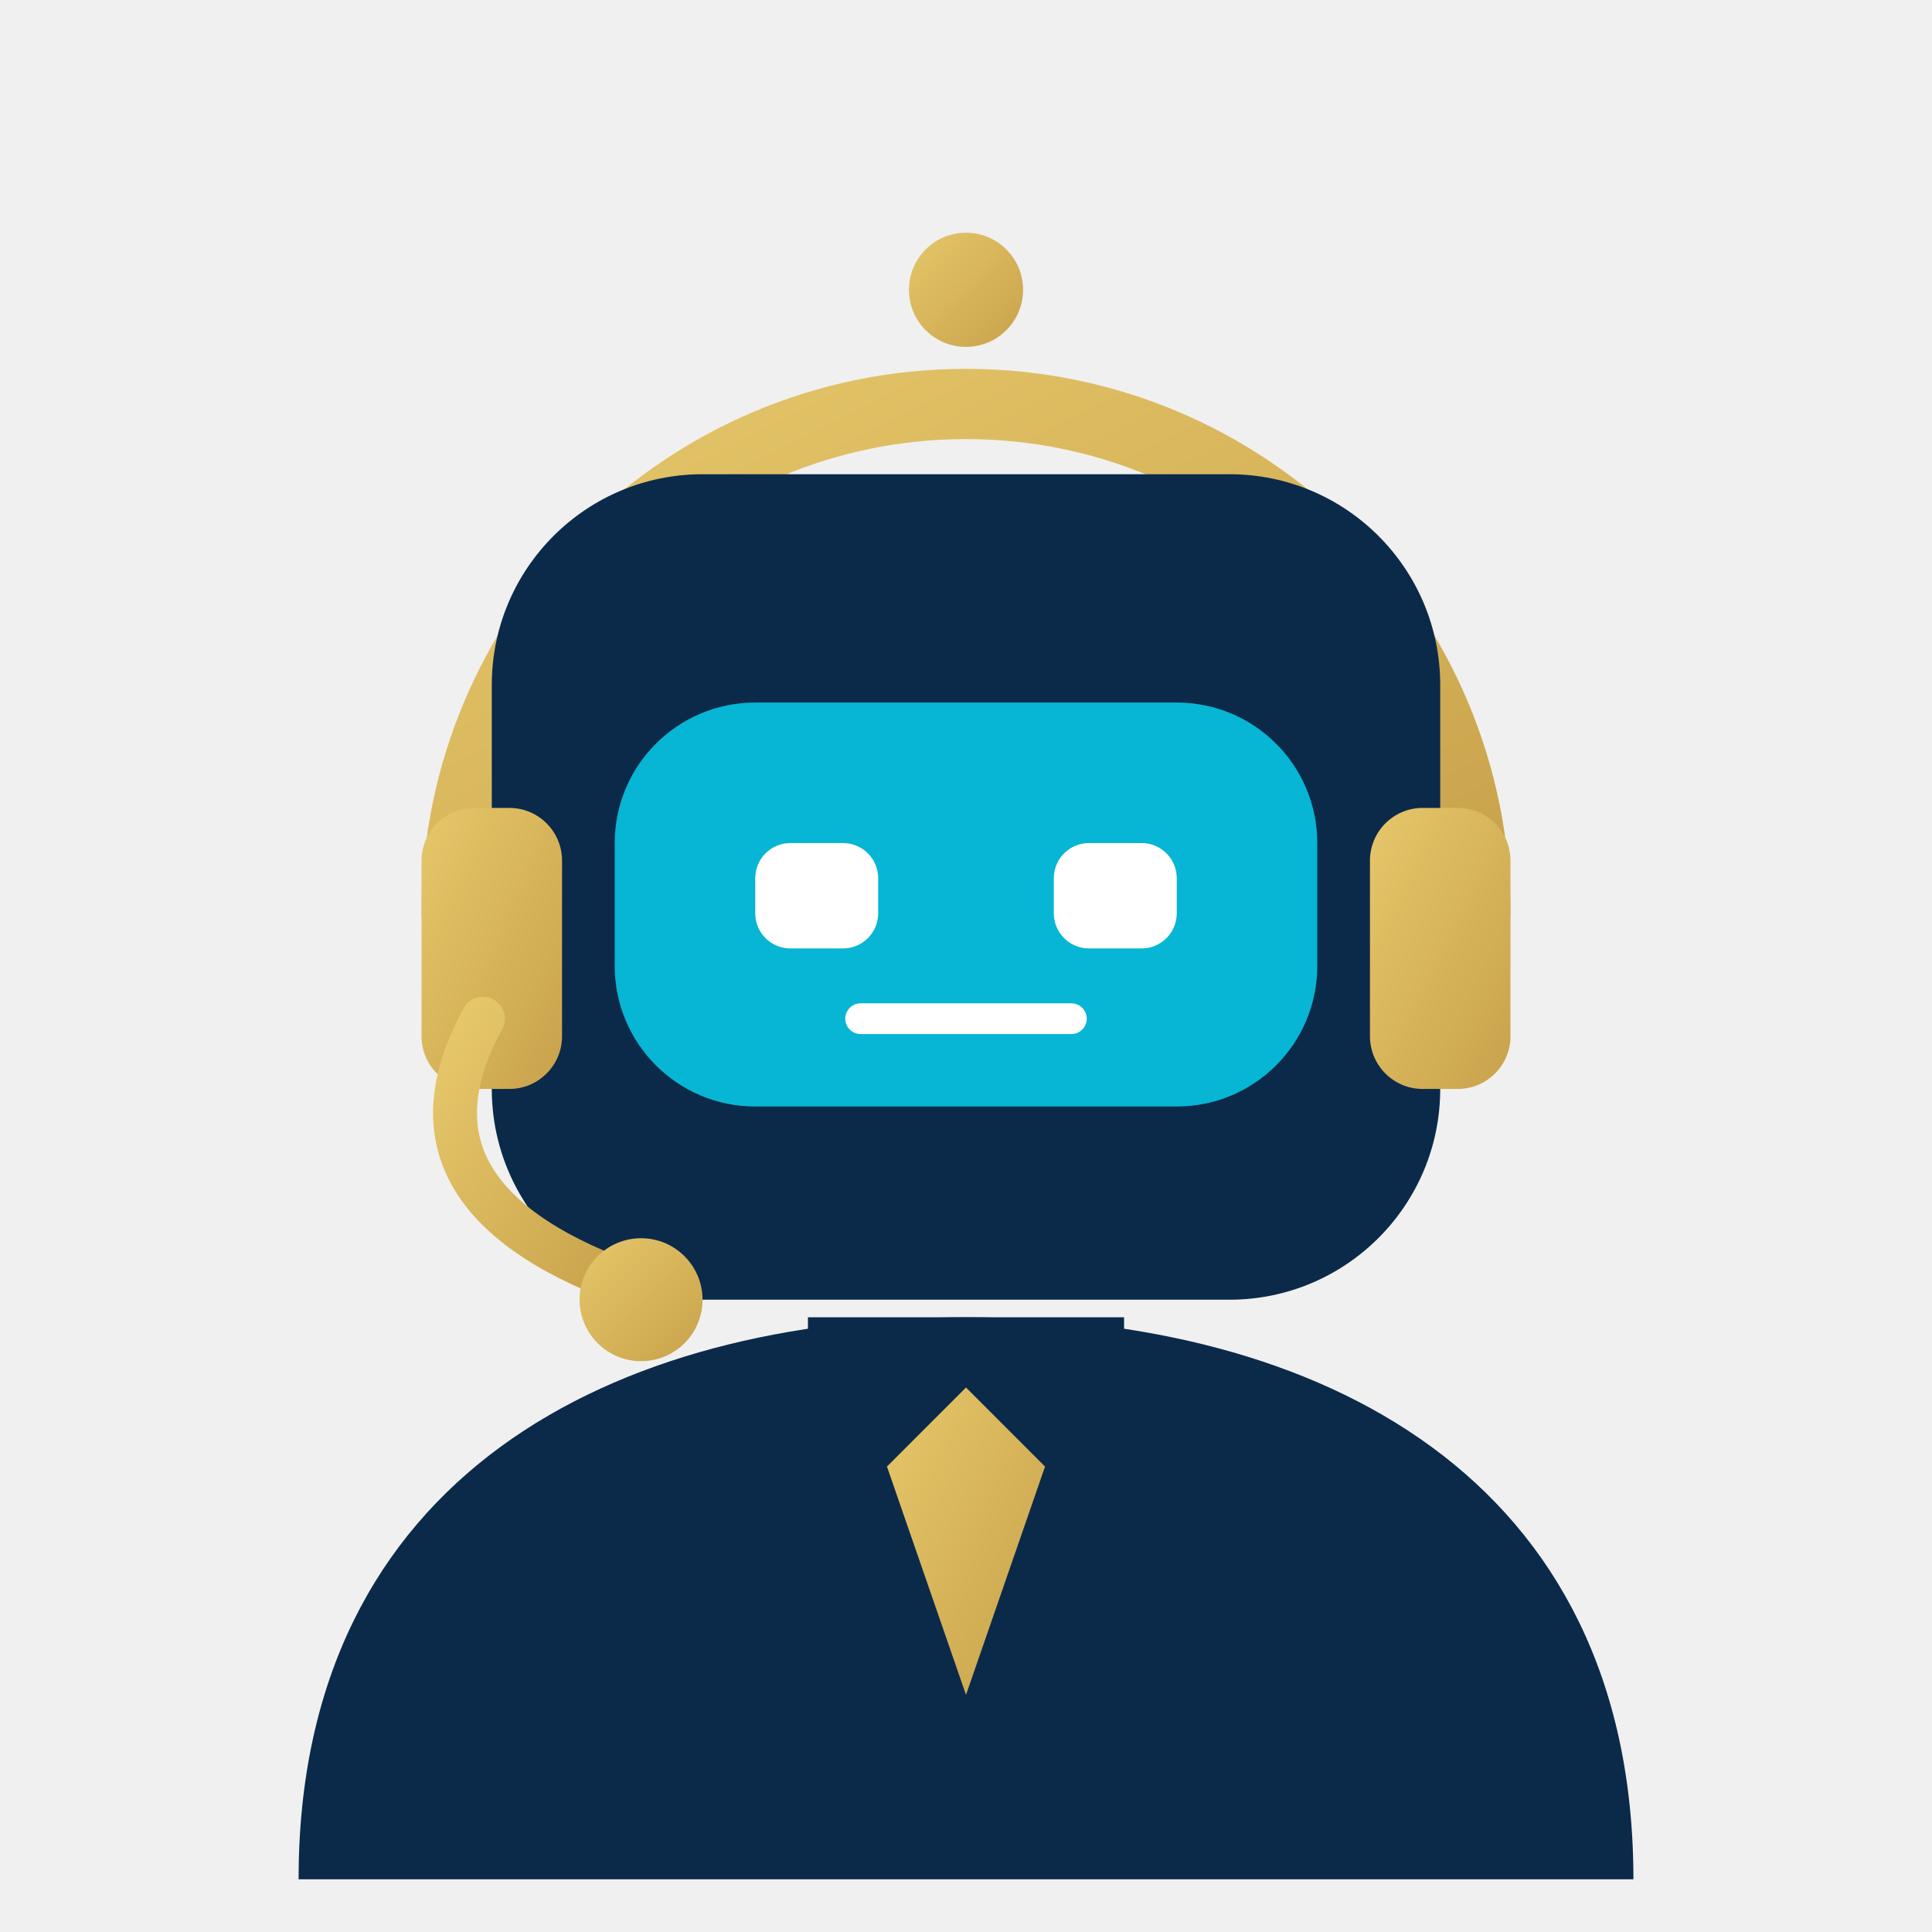
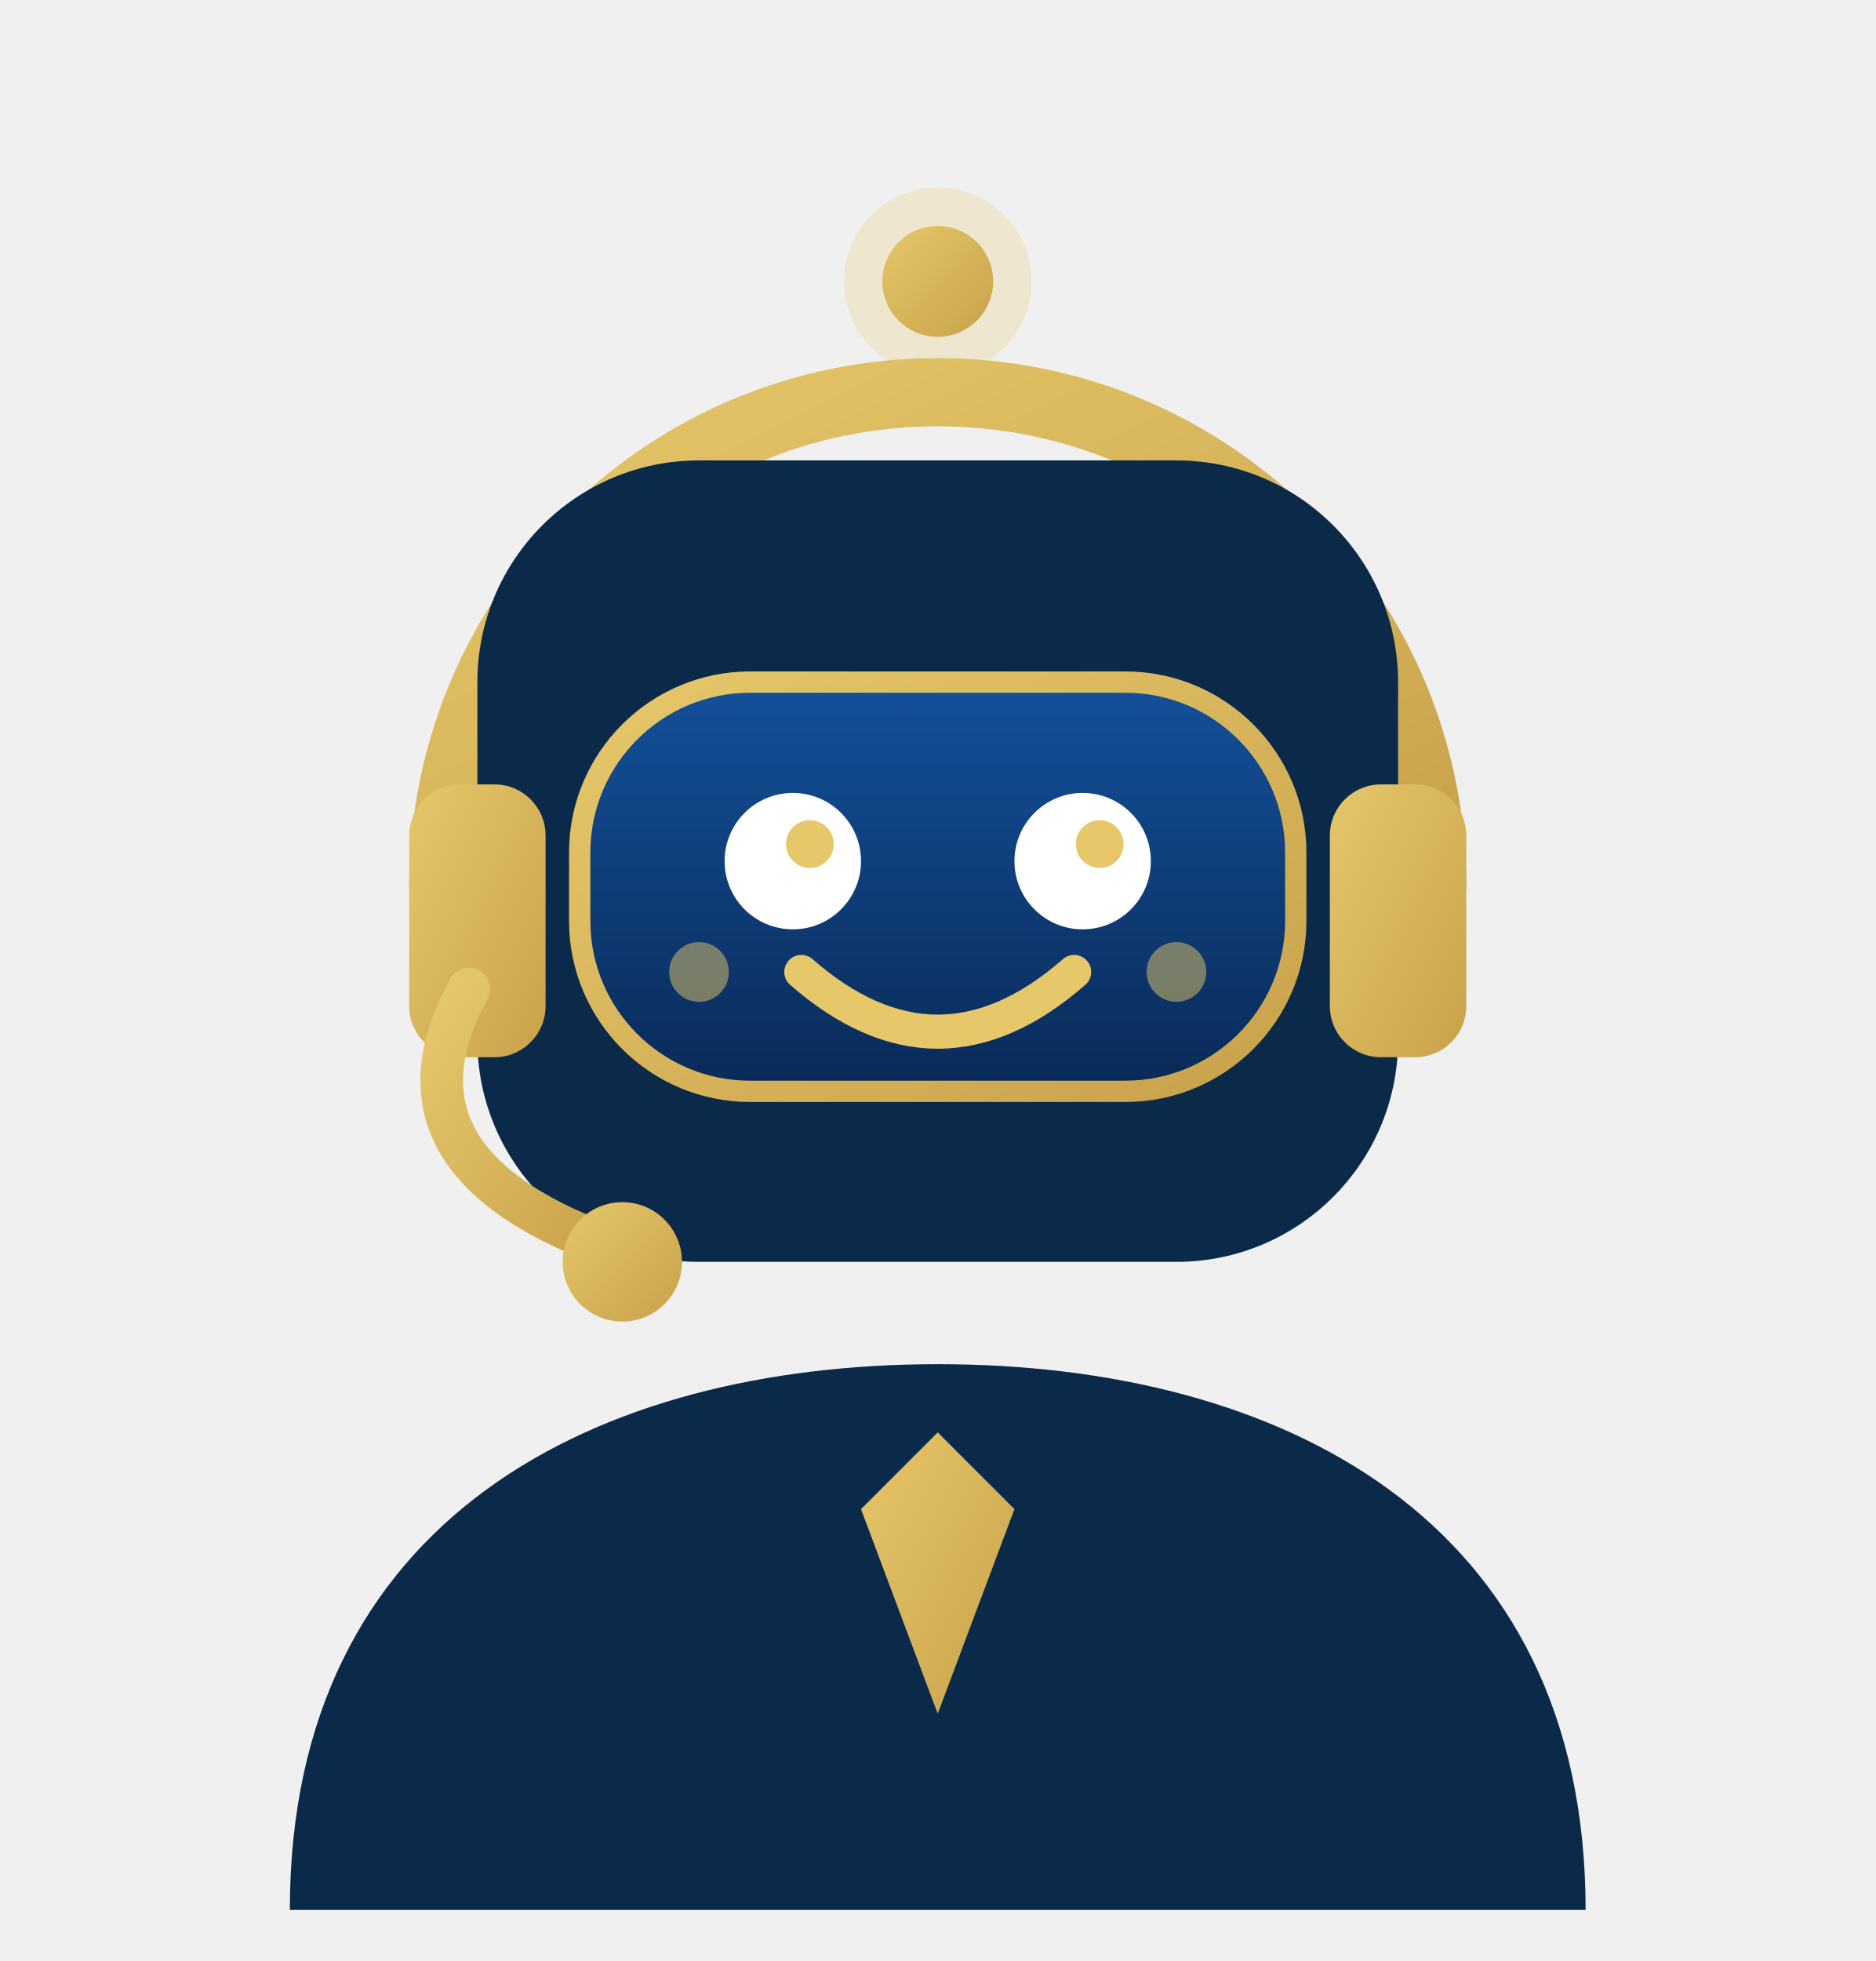
- <svg xmlns="http://www.w3.org/2000/svg" viewBox="0 0 220 220" width="220" height="220">
+ <svg xmlns="http://www.w3.org/2000/svg" viewBox="0 0 220 230" width="220" height="230">
  <defs>
-     <linearGradient id="g2" x1="0" y1="0" x2="1" y2="1">
+     <linearGradient id="gO" x1="0" y1="0" x2="1" y2="1">
      <stop offset="0" stop-color="#E6C76A" />
      <stop offset="1" stop-color="#C8A24B" />
    </linearGradient>
+     <linearGradient id="vO" x1="0" y1="0" x2="0" y2="1">
+       <stop offset="0" stop-color="#13509A" />
+       <stop offset="1" stop-color="#0A2A57" />
+     </linearGradient>
  </defs>
-   <path d="M34 214 C34 168 70 150 110 150 C150 150 186 168 186 214 Z" fill="#0B2A4A" />
-   <path d="M92 150 h36 v14 h-36 Z" fill="#0B2A4A" />
-   <path d="M110 158 l9 9 -9 26 -9 -26 Z" fill="url(#g2)" />
-   <path d="M52 104 a58 58 0 0 1 116 0" fill="none" stroke="url(#g2)" stroke-width="8" stroke-linecap="round" />
-   <rect x="56" y="54" width="108" height="94" rx="24" fill="#0B2A4A" />
-   <rect x="70" y="80" width="80" height="46" rx="16" fill="#06B6D4" />
-   <rect x="86" y="96" width="14" height="12" rx="4" fill="#fff" />
-   <rect x="120" y="96" width="14" height="12" rx="4" fill="#fff" />
-   <path d="M98 116 h24" stroke="#fff" stroke-width="3.5" stroke-linecap="round" />
-   <rect x="48" y="92" width="16" height="32" rx="6" fill="url(#g2)" />
-   <rect x="156" y="92" width="16" height="32" rx="6" fill="url(#g2)" />
-   <path d="M55 116 q-11 20 16 30" fill="none" stroke="url(#g2)" stroke-width="5" stroke-linecap="round" />
-   <circle cx="73" cy="148" r="7" fill="url(#g2)" />
-   <line x1="110" y1="54" x2="110" y2="38" stroke="url(#g2)" stroke-width="4.5" stroke-linecap="round" />
-   <circle cx="110" cy="33" r="6.5" fill="url(#g2)" />
+   <style>
+     .floatO{animation:floatO 3.9s ease-in-out infinite;transform-origin:110px 130px}
+     @keyframes floatO{0%,100%{transform:translateY(0)}50%{transform:translateY(-6px)}}
+     .blinkO{animation:blinkO 5s infinite;transform-box:fill-box;transform-origin:center}
+     @keyframes blinkO{0%,90%,100%{transform:scaleY(1)}95%{transform:scaleY(.1)}}
+     .pulseO{animation:pulseO 2.2s ease-in-out infinite}
+     @keyframes pulseO{0%,100%{opacity:.5}50%{opacity:1}}
+   </style>
+   <g class="floatO">
+     <circle cx="110" cy="33" r="11" fill="#E6C76A" opacity=".25" class="pulseO" />
+     <line x1="110" y1="54" x2="110" y2="38" stroke="url(#gO)" stroke-width="4.5" stroke-linecap="round" />
+     <circle cx="110" cy="33" r="6.5" fill="url(#gO)" />
+     <path d="M34 224 C34 178 70 160 110 160 C150 160 186 178 186 224 Z" fill="#0B2A4A" />
+     <path d="M110 168 l9 9 -9 24 -9 -24 Z" fill="url(#gO)" />
+     <path d="M52 104 a58 58 0 0 1 116 0" fill="none" stroke="url(#gO)" stroke-width="8" stroke-linecap="round" />
+     <rect x="56" y="54" width="108" height="94" rx="26" fill="#0B2A4A" />
+     <rect x="68" y="80" width="84" height="48" rx="20" fill="url(#vO)" stroke="url(#gO)" stroke-width="2.5" />
+     <g class="blinkO">
+       <circle cx="93" cy="101" r="8" fill="#fff" />
+       <circle cx="127" cy="101" r="8" fill="#fff" />
+       <circle cx="95" cy="99" r="2.8" fill="#E6C76A" />
+       <circle cx="129" cy="99" r="2.8" fill="#E6C76A" />
+     </g>
+     <path d="M94 114 q16 14 32 0" fill="none" stroke="#E6C76A" stroke-width="4" stroke-linecap="round" />
+     <circle cx="82" cy="114" r="3.5" fill="#E6C76A" opacity=".5" />
+     <circle cx="138" cy="114" r="3.5" fill="#E6C76A" opacity=".5" />
+     <rect x="48" y="92" width="16" height="32" rx="6" fill="url(#gO)" />
+     <rect x="156" y="92" width="16" height="32" rx="6" fill="url(#gO)" />
+     <path d="M55 116 q-11 20 16 30" fill="none" stroke="url(#gO)" stroke-width="5" stroke-linecap="round" />
+     <circle cx="73" cy="148" r="7" fill="url(#gO)" />
+   </g>
</svg>
